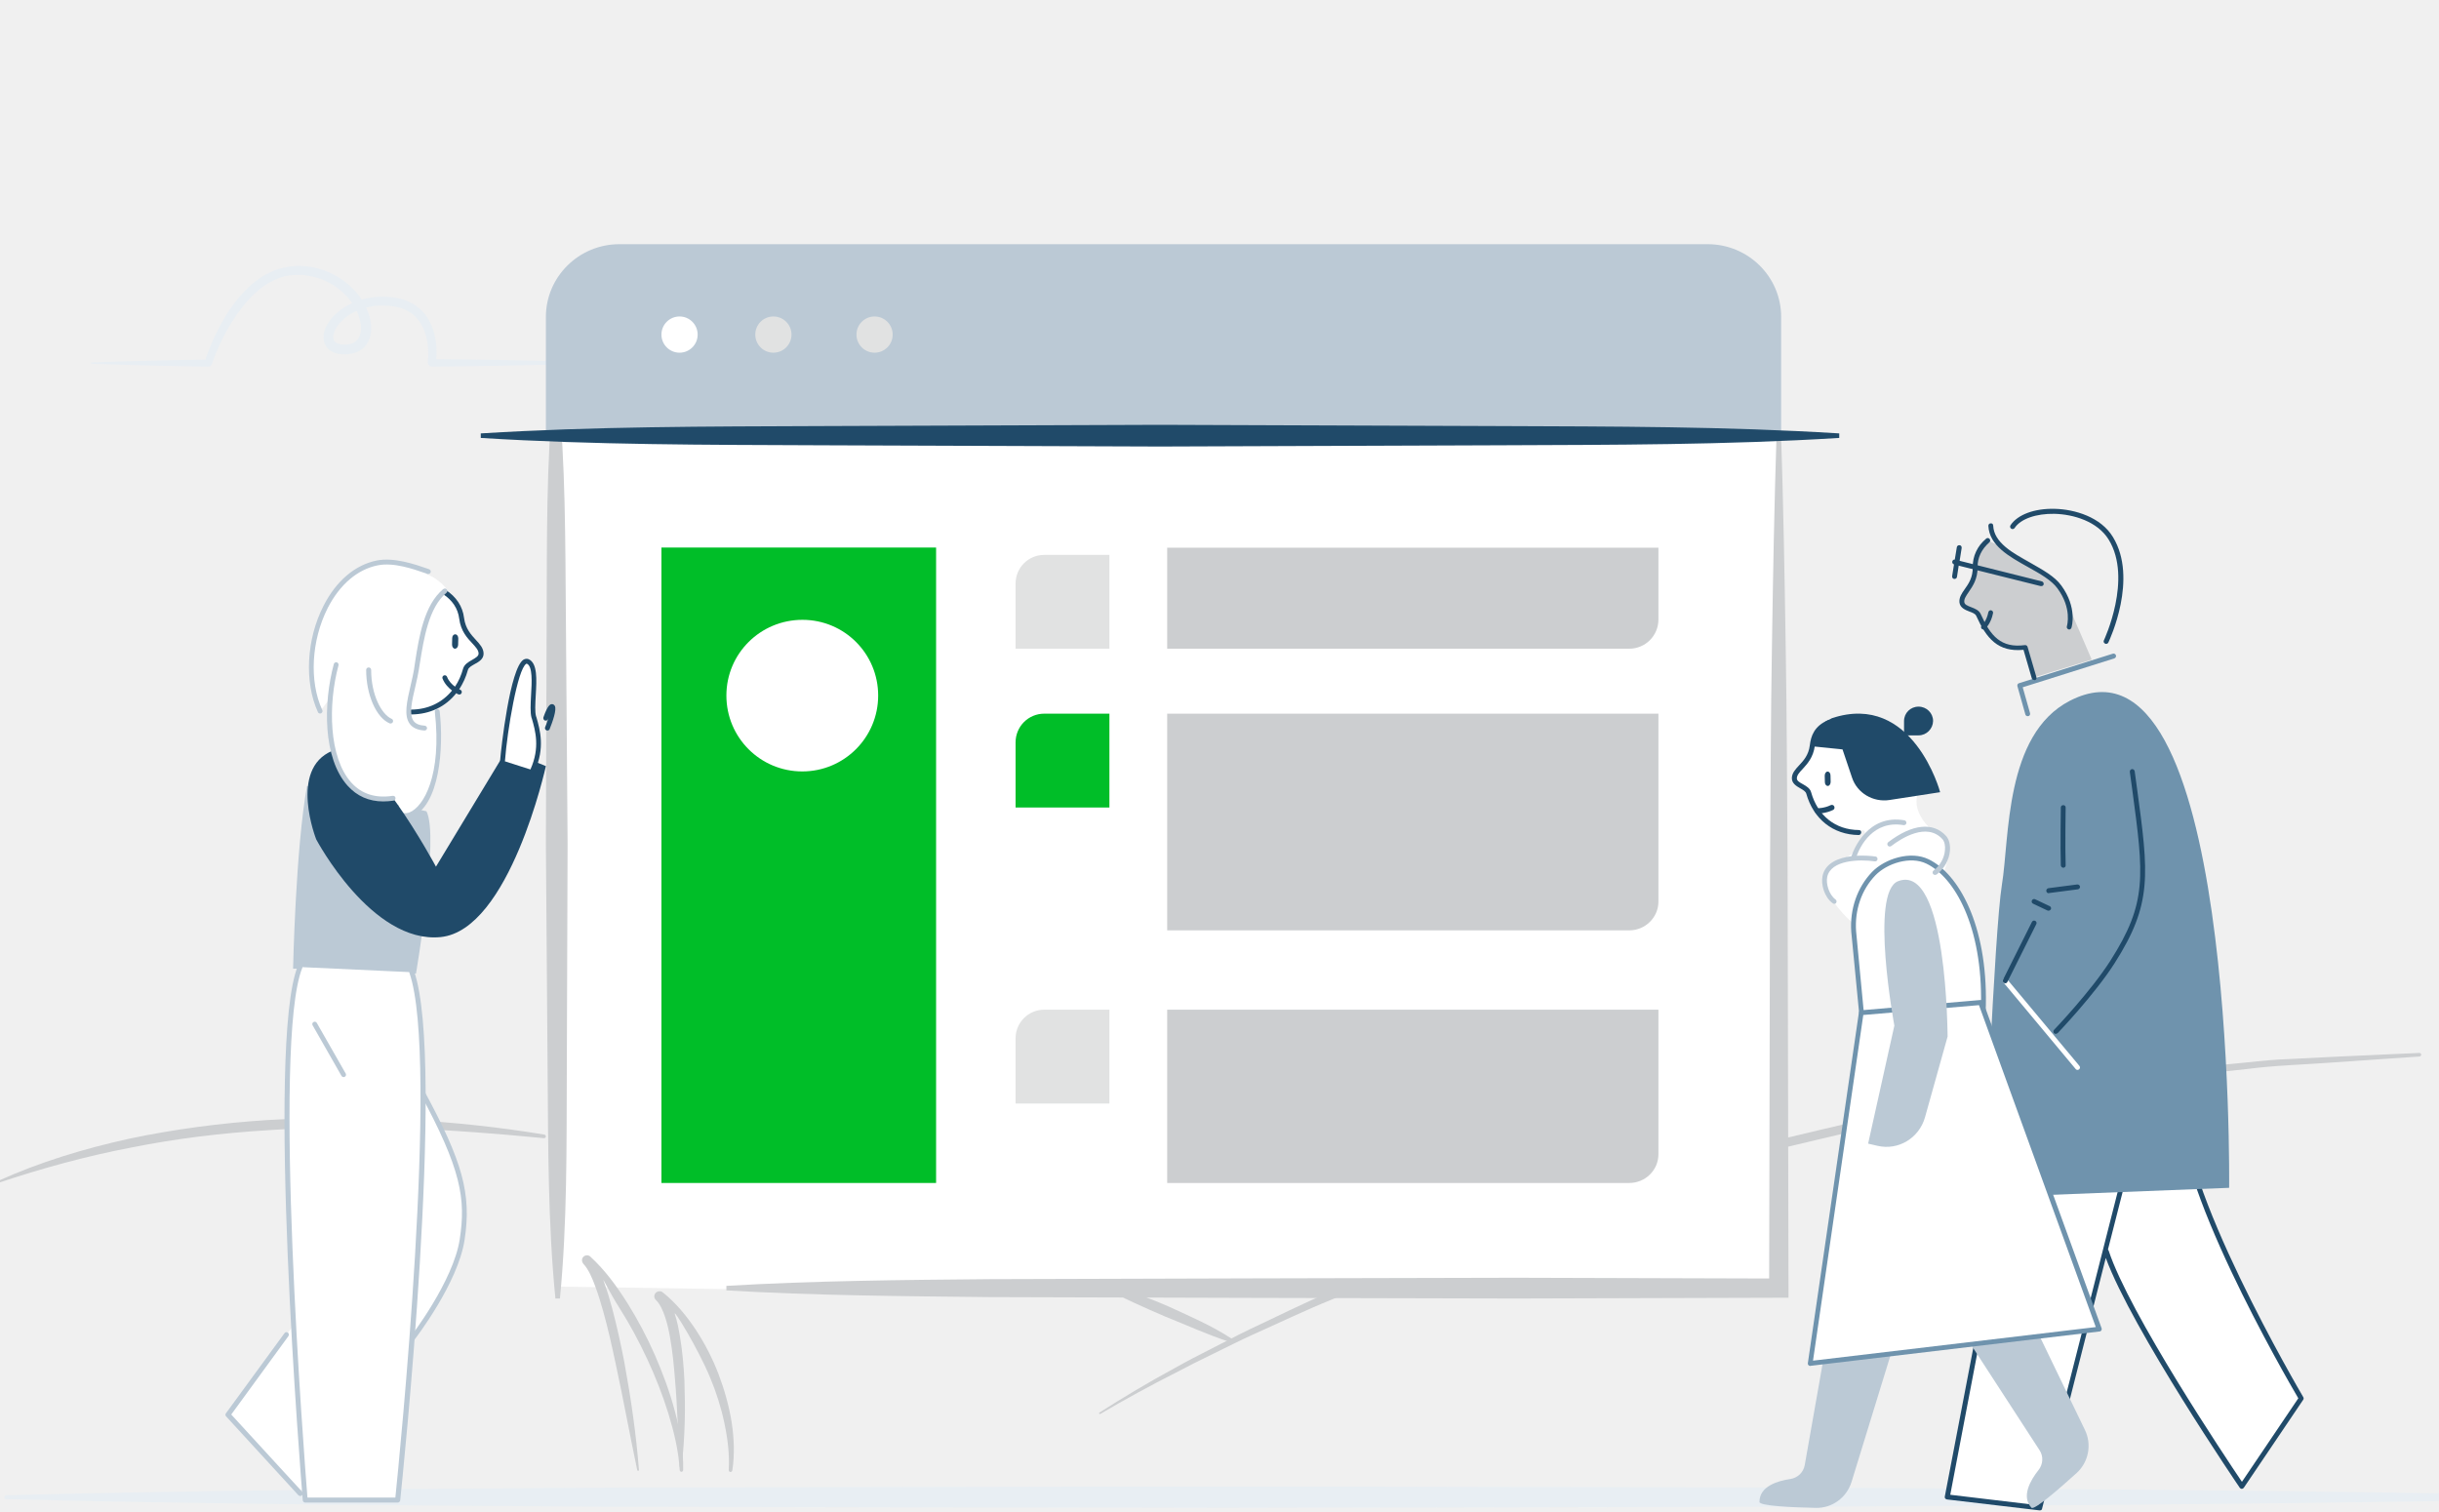
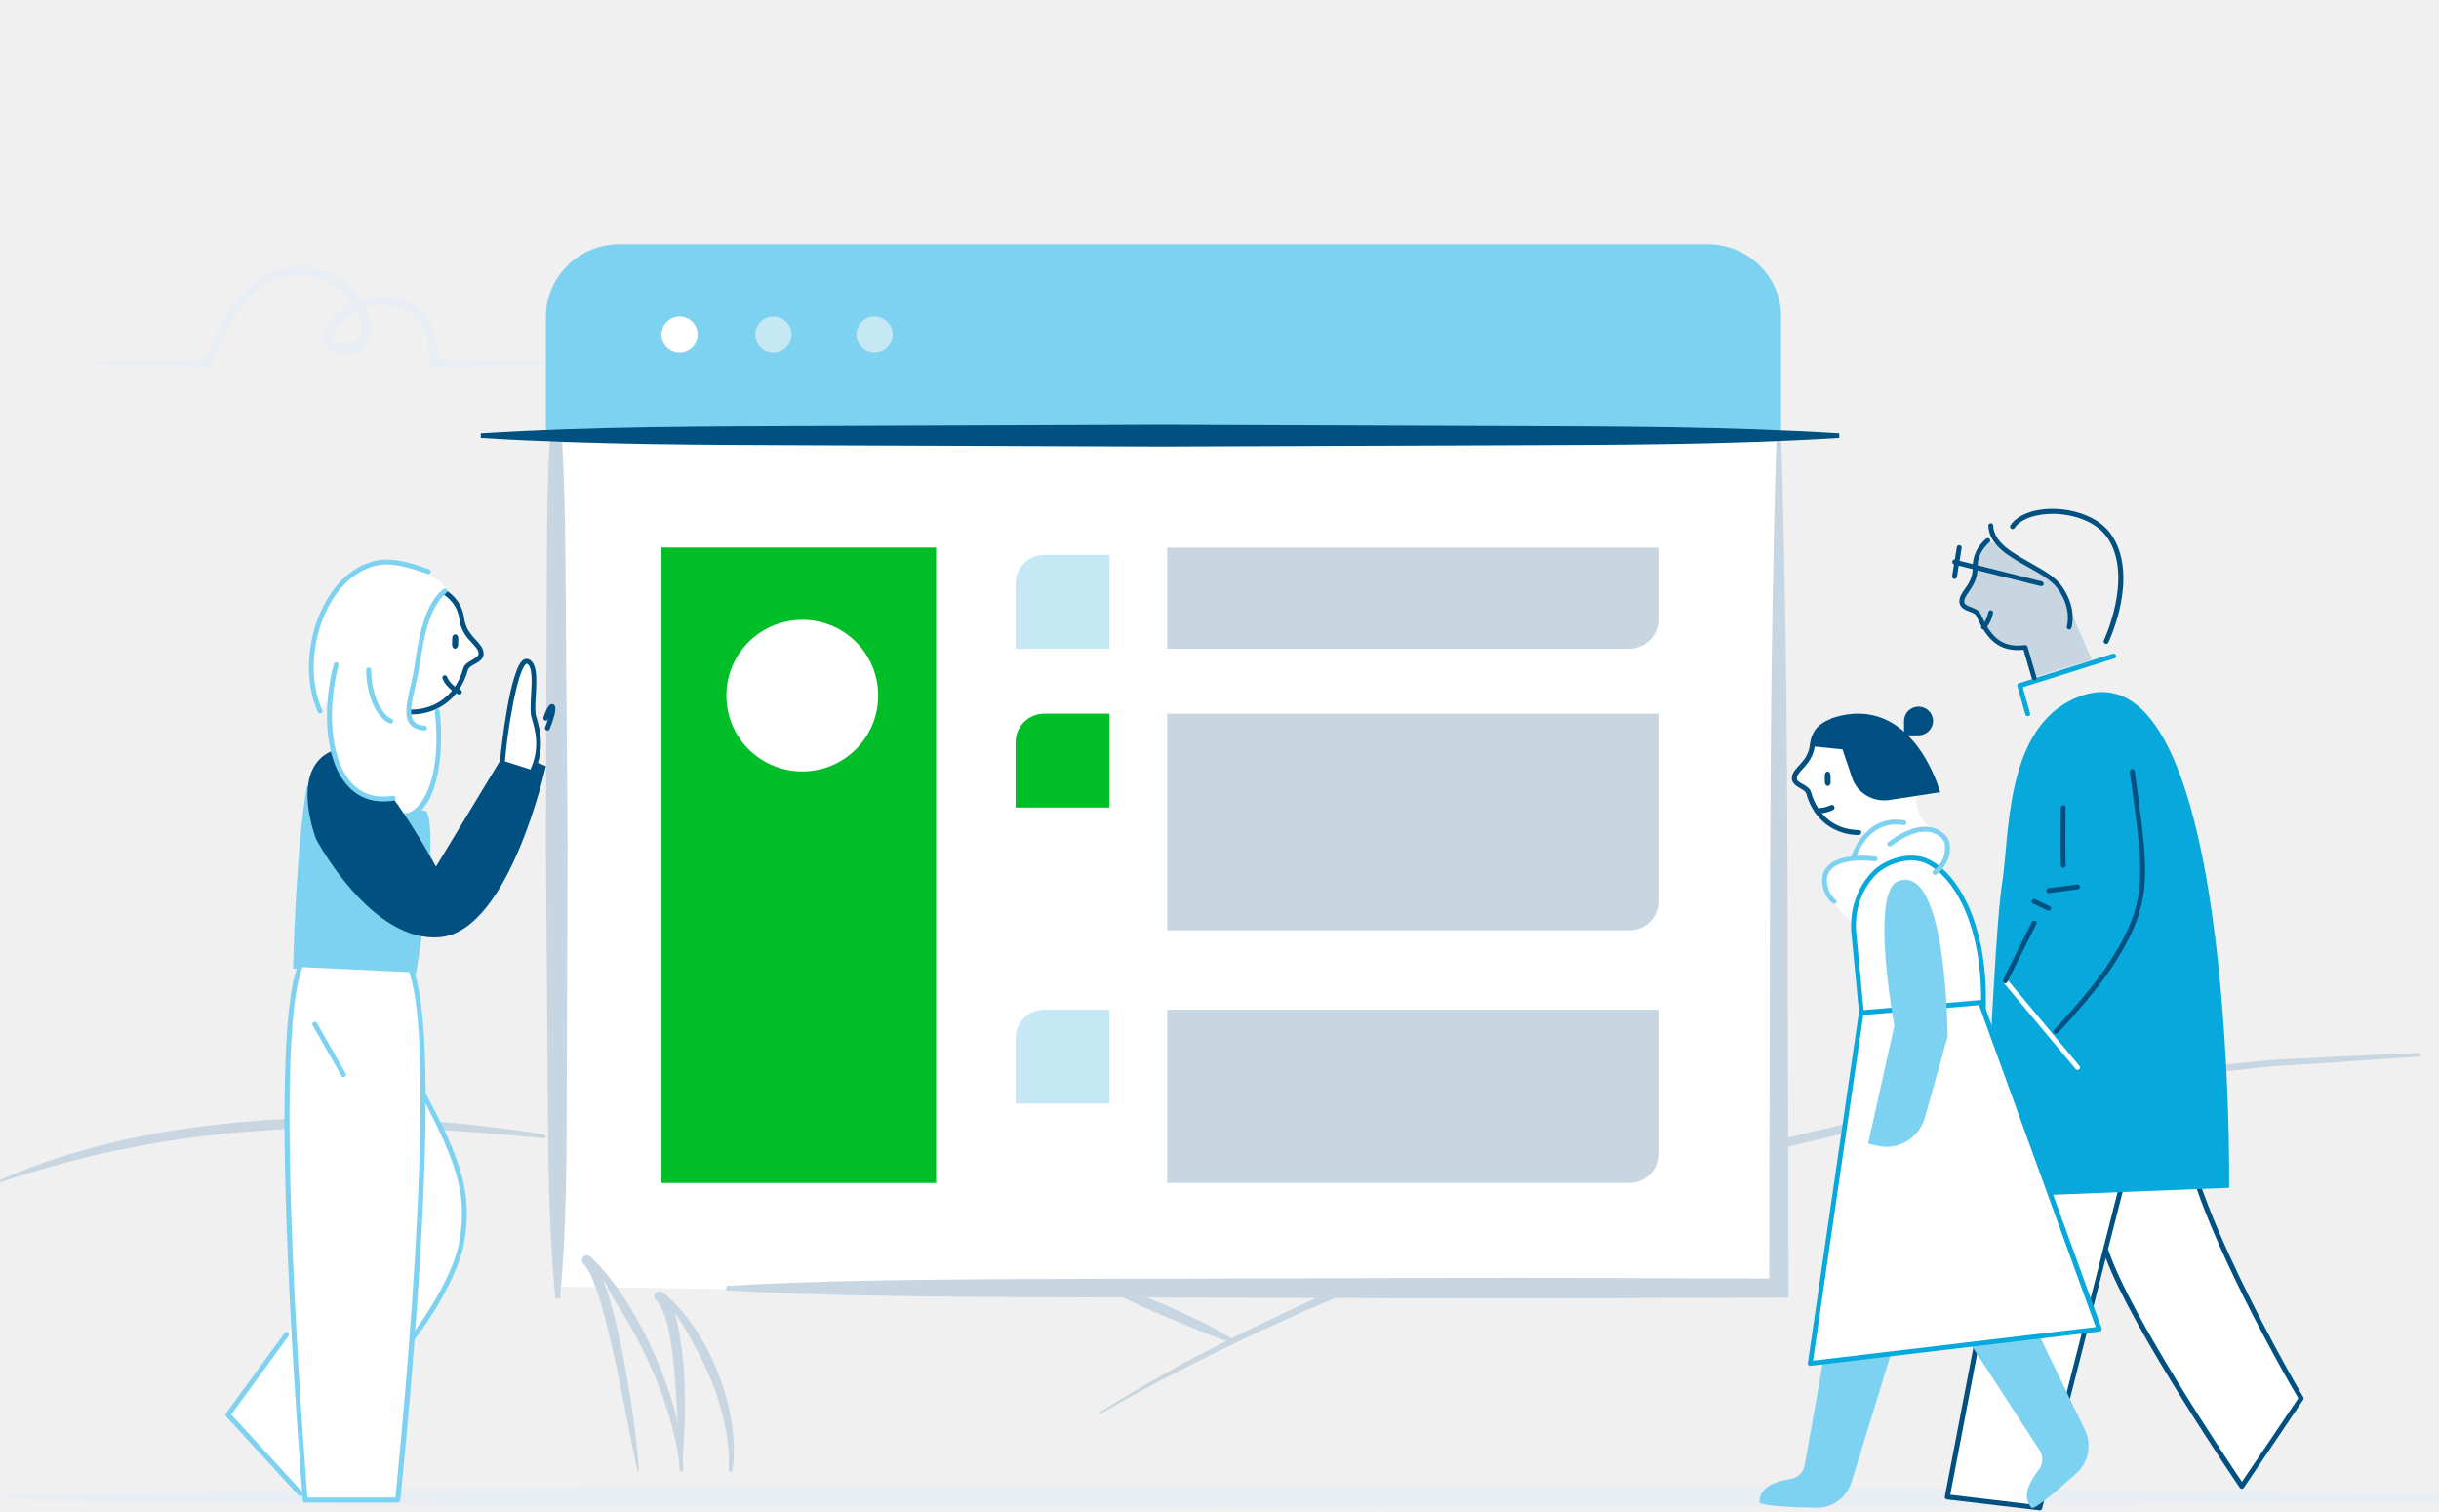
<svg xmlns="http://www.w3.org/2000/svg" id="Layer_3" viewBox="0 0 1562 968.3" enable-background="new 0 0 1562 968.3">
-   <style>.st0{fill:#fff}.st1{fill:#e8eef3}.st2{fill:#CCCED0}.st3{fill:#BBC9D5}.st4{fill:#def2fa}.st5{fill:#204A69}.st6{fill:#00be28}.st7{fill:#E1E2E2}.st8{filter:url(#Adobe_OpacityMaskFilter)}.st9{mask:url(#mask-2_1_)}.st10{fill:#204A69}.st11{fill:#6F93AD}.st12{fill:#204A69}</style>
+   <style>.st0{fill:#fff}.st1{fill:#e8eef3}.st2{fill:#c7d6e1}.st3{fill:#7ed2f1}.st4{fill:#def2fa}.st5{fill:#005080}.st6{fill:#00be28}.st7{fill:#c6e8f4}.st8{filter:url(#Adobe_OpacityMaskFilter)}.st9{mask:url(#mask-2_1_)}.st10{fill:#005081}.st11{fill:#07a8dc}.st12{fill:#004f82}</style>
  <path class="st0" d="M1117.5 416.8l22.4-86.8-2.3-97.6L358 265l.5 559.1 214.6 3.2z" id="Fill-1" />
  <path class="st0" d="M1382.5 803.1c0-3.1 9.2-63.4 9.2-63.4l-47.3-26.7-9.2 81.7 13.8 6.7 33.5 1.7z" id="Fill-2" />
  <path class="st0" d="M1186.3 461.7s61.8 24.5 48.9 36.2c-17.3 15.7-1.8 32.3 7 37.2 9 5 7.1 20.1-5.5 37.5-19.3 26.7-34.4 29.6-44.3 23.1-9.9-6.5-25.1-23-23.6-34.5s15.9-7.2 23.3-22.1c6.1-12.4-.9-4.4-13.1-8-10.4-3-13.9-45-12-52.6 1.7-7.5 9.3-16.8 19.3-16.8" id="Fill-4" />
  <path class="st0" d="M210.8 817.6L146 906.1l53 54.9 38.1-61.7z" id="Fill-6" />
  <path class="st0" d="M251.8 367.2c-18.4-5.8-46.2 74.5-35.4 85.3 10.8 10.8 18.5 44.9 24.4 50.9 6 6 .8 25.7 7.6 25.7 6.9 0 22.1-26 23.7-36.6 1.5-10.7 9-26 7.9-36.6-1-10.7 9.5-31.6 9.5-47.1s4.2-26.9-8.9-36.9c-13-10-24-3.2-28.8-4.7" id="Fill-8" />
  <path class="st1" d="M58.7 232.1c12.4-.4 24.9-.9 37.3-1.1 12.4-.3 24.9-.6 37.3-.7L131 232c3.8-11.6 8.9-22.7 15.7-33.1 7-10.1 15.6-20 28-25.2 25.3-10.8 56.7 5.6 62.5 31.2.6 3.2.8 6.7 0 10.1-.8 3.4-2.8 7.1-6.2 9.2-3.3 2.2-7.3 2.8-10.7 2.8-3.4-.1-7.8-.8-10.8-4.3-2.9-3.5-2.7-8-1.5-11.3 1.1-3.4 3.1-6.2 5.4-8.7 4.6-4.9 10.5-8.3 16.8-10.4 6.3-2 13-2.7 19.6-2 6.6.4 13.4 2.7 18.6 7.1 5.3 4.4 8.3 10.6 9.8 16.7s1.8 12.5.9 18.7l-2.5-2.8c27.1.2 54.1.7 81.2 1.3.6 0 1.1.5 1.1 1.1 0 .6-.5 1.1-1.1 1.1-27.1.6-54.1 1.1-81.2 1.3-1.4 0-2.5-1-2.6-2.4v-.4c1.1-10.9-1-23.6-9.5-30.5-4.2-3.4-9.7-5.3-15.4-5.6-5.8-.6-11.6 0-17.1 1.8-5.4 1.8-10.4 4.8-14.1 8.8-1.8 2-3.3 4.3-4 6.6-.8 2.3-.6 4.5.5 5.7 2 2.5 9.7 2.6 12.9.2 3.7-2.4 4.6-8 3.4-13.1-2.2-10.5-10.4-20-20.5-25.1-5.1-2.7-10.8-4.1-16.5-4.7-5.7-.1-11.5.2-16.6 2.7-10.7 4.3-18.9 13.4-25.6 22.9-6.7 9.6-11.9 20.4-15.8 31.4v.1c-.4 1-1.3 1.6-2.3 1.6-12.4-.1-24.9-.4-37.3-.7-12.4-.2-24.9-.8-37.3-1.1-.3 0-.6-.3-.6-.6 0 0 .2-.3.5-.3" id="Fill-10" />
  <path class="st2" d="M704.2 904.7c15.5-9.9 31.3-19.3 47.5-28.1 8-4.5 16.2-8.8 24.4-12.9s16.3-8.5 24.7-12.5c16.7-7.8 33.1-16.1 50.1-23.3 16.9-7.5 33.7-15 50.9-21.6l25.7-10.2c8.5-3.5 17.3-6.3 26-9.5 17.4-6.1 34.6-12.8 52.3-18.1 17.6-5.5 35.1-11.3 52.8-16.7l53.3-14.8 13.3-3.7 13.5-3.2 26.9-6.4c18-4.2 35.9-8.7 54.1-11.9l54.4-10.5c18.2-3.2 36.5-5.7 54.7-8.4 36.5-6 73.3-8.6 110-12.4 9.2-1 18.4-1.9 27.6-2.2l27.7-1.4 55.3-2.5c.6 0 1.2.4 1.2 1.1 0 .6-.4 1.1-1.1 1.2h-.1l-55.2 3.8c-18.4 1.4-36.8 1.8-55.1 4.2-36.6 4.2-73.3 7.3-109.6 13.7-18.2 3-36.4 5.3-54.6 8.5l-54.2 10.5c-18.1 3.2-36 7.7-53.9 11.9l-26.9 6.4-13.4 3.2-13.3 3.7-53.2 14.8c-17.6 5.3-35.1 11.1-52.6 16.6-17.6 5.3-34.8 12-52.1 18-8.6 3.2-17.4 6-25.9 9.5l-25.6 10.1c-8.5 3.5-17.2 6.5-25.6 10.1l-25.4 10.7c-17 6.9-33.6 14.9-50.4 22.4-8.4 3.8-16.5 8-24.8 12s-16.5 8.1-24.6 12.4c-16.4 8.3-32.5 17.1-48.3 26.4-.3.2-.6.1-.8-.2-.1-.2 0-.6.3-.7" id="Fill-12" />
  <path class="st0" d="M705.9 822.5c49.1 18.6 78.7 32.4 78.7 32.4" id="Fill-14" />
  <path class="st2" d="M706.6 822.5c7.5 1.3 14.6 3.6 21.5 6.2 7 2.6 13.9 5.3 20.7 8.3 13.5 6.2 27.2 12.1 39.8 20.3.6.4.7 1.1.3 1.7-.3.4-.9.6-1.4.5-14.2-4.6-27.6-10.8-41.4-16.3-6.8-2.9-13.6-5.9-20.3-9-6.7-3.1-13.4-6.4-19.7-10.6-.3-.2-.4-.6-.2-.8.2-.3.4-.4.7-.3" id="Fill-16" />
  <path class="st2" d="M-1.7 756.6c27-12.3 55.6-20.9 84.6-27.3 29.1-6.1 58.6-10 88.3-11.9 59.3-3.4 119-.3 177.4 9.3.6.1 1.1.7 1 1.3-.1.6-.7 1.1-1.3 1-58.8-5.7-117.9-9.2-176.7-5.1-29.4 1.8-58.7 5.3-87.5 11.1-28.9 5.5-57.3 13.3-85.4 22.7-.3.1-.6-.1-.7-.4-.1-.2.1-.6.3-.7" id="Fill-18" />
  <path class="st0" d="M355.1 831.7l-.9-582.7" id="Fill-20" />
  <path class="st2" d="M355.7 831.7c-4.8-48.6-4.6-97.1-5-145.7l-1.1-145.7.5-145.7c.2-48.6-.3-97.1 4.4-145.7h2.9c4.8 48.6 4.6 97.1 5 145.7l1.1 145.7L363 686c-.2 48.6.3 97.1-4.4 145.7h-2.9z" id="Fill-22" />
  <path class="st0" d="M1140.8 276.7v545.8H465.3" id="Fill-24" />
  <path class="st2" d="M1140.6 276.7c1.5 45.7 2.3 91.4 3 137.1.8 45.7.8 91.4 1.2 137.1l.6 274.1v6.2h-6.2l-168.5.5-168.5-.4-168.5-.5c-56.2-.6-112.3-1-168.5-4.3v-2.9c56.2-3.3 112.3-3.8 168.5-4.3l168.5-.5 168.5-.4 168.5.5-6.2 6.2.6-274.1c.4-45.7.4-91.4 1.2-137.1.7-45.7 1.5-91.4 3-137.1h2.8z" id="Fill-26" />
  <path class="st3" d="M349.6 276.7V203c0-25.7 21.1-46.6 47.1-46.6h696.9c26 0 47.1 20.8 47.1 46.6v73.7H349.6z" id="Fill-28" />
  <path class="st4" d="M1177.8 276.7H308" id="Fill-30" />
  <path class="st5" d="M1177.8 280.5c-72.5 4.5-145 4.4-217.5 4.7l-217.4.8-217.5-.8c-72.5-.3-145-.2-217.5-4.7v-2.9c72.5-4.5 145-4.4 217.5-4.7l217.5-.8 217.5.8c72.5.3 145 .2 217.5 4.7v2.9z" id="Fill-32" />
  <path class="st6" d="M423.6 757.7h175.9v-407H423.6" id="Fill-34" />
  <path class="st2" d="M1043.4 415.5H747.5v-64.7h314.6v46c0 10.3-8.3 18.7-18.7 18.7" id="Fill-36" />
  <path class="st7" d="M710.5 415.5h-60.1v-41.7c0-10.2 8.2-18.4 18.4-18.4h41.7v60.1z" id="Fill-38" />
  <path class="st2" d="M1043.4 757.7H747.5v-111h314.6v92.6c0 10.2-8.4 18.4-18.7 18.4" id="Fill-40" />
  <path class="st7" d="M710.5 706.8h-60.1v-41.7c0-10.2 8.2-18.4 18.4-18.4h41.7v60.1z" id="Fill-42" />
  <path class="st2" d="M1043.4 595.9H747.5V457.1h314.6v120.4c0 10.1-8.4 18.4-18.7 18.4" id="Fill-44" />
  <path class="st6" d="M710.5 517.2h-60.1v-41.7c0-10.2 8.2-18.4 18.4-18.4h41.7v60.1z" id="Fill-46" />
  <path class="st0" d="M562.4 445.5c0 26.8-21.7 48.6-48.6 48.6s-48.6-21.7-48.6-48.6S487 397 513.9 397s48.5 21.7 48.5 48.5" id="Fill-48" />
  <g id="Group-52" transform="translate(.938 254.102)">
    <defs>
      <filter id="Adobe_OpacityMaskFilter" filterUnits="userSpaceOnUse" x="1.7" y="697.9" width="1563.8" height="13.9">
        <feColorMatrix values="1 0 0 0 0 0 1 0 0 0 0 0 1 0 0 0 0 0 1 0" />
      </filter>
    </defs>
    <mask maskUnits="userSpaceOnUse" x="1.7" y="697.9" width="1563.8" height="13.9" id="mask-2_1_">
      <g class="st8">
        <path id="path-1_1_" class="st0" d="M1.7 697.9h1563.8v13.8H1.7z" />
      </g>
    </mask>
    <g id="Fill-50" class="st9">
      <path class="st1" d="M2.8 703.6c130-3.4 260.1-4.1 390.1-4.9l390.1-.8c260.1.7 520.1.3 780.2 4.5 1.3 0 2.3 1.1 2.3 2.5 0 1.3-1 2.4-2.3 2.4-260.1 4.2-520.1 3.7-780.2 4.5l-390.1-.8c-130-.8-260.1-1.6-390.1-4.9-.6 0-1.1-.6-1.1-1.2 0-.8.5-1.3 1.1-1.3" />
    </g>
  </g>
  <path class="st2" d="M1302.2 434l-5.6-19.5c-16.6 2.2-23.4-6.7-29.7-20.8-1.8-4-9.8-3.3-10.5-8-.8-6.1 8.7-10.2 8.4-22.5-.1-6.9 1.3-15.9 7.9-17.1 0 0 31.5 13.1 47.3 29.3 7.1 18.9 11.3 27.8 11.3 27.8l8.3 19.3-37.4 11.5z" id="Fill-53" />
  <path class="st2" d="M394.3 873.5c-2.4-11.3-4.9-22.6-8-33.6-1.5-5.5-3.2-10.9-5.2-16.3-1.9-5.2-4.3-10.7-7.4-14-1.3-1.5-1.3-3.5 0-4.7 1.2-1.1 3.1-1.2 4.3-.1 9.6 8.8 17 19.1 23.8 29.8 6.7 10.7 12.6 21.9 17.7 33.5 5 11.6 9.5 23.5 12.7 35.8 3.3 12.2 5.6 24.9 5.3 37.7 0 .6-.5 1.1-1.1 1.1-.6 0-1.1-.5-1.1-1.1-.7-12.4-3.7-24.6-7.3-36.4-3.7-11.8-8.2-23.4-13.5-34.7-5.2-11.2-11.1-22.2-17.7-32.6-6.6-10.3-12.1-22.1-9.9-16.6 2 5.6 3.7 11.2 5.2 16.9 3 11.3 5.5 22.7 7.7 34.1 2.1 11.5 4 22.9 5.6 34.5 1.6 11.5 2.9 23.1 3.8 34.7 0 .3-.2.6-.5.6s-.5-.2-.6-.5c-4.8-22.7-8.9-45.5-13.8-68.1z" id="Fill-55" />
  <path class="st2" d="M432.3 883.8c-.7-9.2-1.6-18.3-3.2-27.3-.8-4.5-1.8-8.9-3.2-13.1-1.4-4.2-3.3-8.3-5.8-10.7-1.4-1.3-1.4-3.3-.2-4.6 1.3-1.3 3.3-1.4 4.6-.3 8.6 6.9 15.4 15.3 21.3 24.2 5.8 8.9 10.6 18.3 14.4 28.2 3.7 9.8 6.6 20 8.3 30.3 1.6 10.3 2.1 20.9.5 31.3-.1.6-.7 1.1-1.3 1-.6-.1-1-.6-1-1.2.6-10.1-.7-20.3-2.8-30.2-2.1-9.9-5.2-19.7-9.1-29-7.7-18.7-24.1-45.3-22.6-40.7 1.5 4.6 2.4 9.3 3.2 14 1.6 9.3 2.4 18.6 2.9 28 .3 9.3.5 18.6.2 27.9-.3 9.3-.9 18.6-2 27.8 0 .3-.3.6-.7.5-.3 0-.5-.3-.5-.6-1-18.6-1.4-37.1-3-55.5z" id="Fill-57" />
  <g id="Group-62" transform="translate(84.24 173.787)">
    <path class="st0" d="M185.6 524.6c26.2 48.1 30.4 67.7 26.2 95.5-4.2 27.7-32.1 63.6-32.1 63.6" id="Fill-59" />
    <path class="st3" d="M179.7 685.3c-.3 0-.7-.1-1-.3-.7-.5-.8-1.5-.3-2.2.3-.4 27.7-35.9 31.8-62.9 3.9-25.7 1.2-44.5-26-94.5-.4-.8-.1-1.7.6-2.1.8-.4 1.7-.1 2.1.6 25.2 46.3 30.9 67 26.4 96.4-4.2 27.8-31.3 62.9-32.4 64.4-.3.4-.7.6-1.2.6z" id="Stroke-61" />
  </g>
  <path class="st3" d="M196.6 503.4c-7.3 40.5-8.9 117-8.9 117l78.7 3.2s15.1-88 6.7-104" id="Fill-63" />
  <g id="Group-68" transform="translate(81.285 96.027)">
    <path class="st0" d="M198.8 359.7c6.3 55.5-17.9 74.7-26.1 63.7" id="Fill-65" />
    <path class="st3" d="M178.4 428c-2.7 0-5.2-1.2-7-3.6-.5-.7-.4-1.7.3-2.2.7-.5 1.7-.4 2.2.3 1.7 2.3 4.2 2.9 7.1 1.8 9-3.6 20.8-23.7 16.2-64.4-.1-.9.5-1.6 1.4-1.7.9-.1 1.6.5 1.7 1.4 2.7 23.3 0 60.5-18.1 67.6-1.2.5-2.5.8-3.8.8z" id="Stroke-67" />
  </g>
  <path class="st0" d="M284.5 379.1c6 3.9 10.2 9.6 11.1 16.9 1.7 13 12.4 16 12.5 22.5.1 5.1-8.6 5.6-9.9 10.1-4.4 15.8-16.7 27.3-34.7 27.5" id="Fill-69" />
  <path class="st10" d="M263.5 457.6c-.9 0-1.6-.7-1.6-1.5 0-.9.7-1.6 1.5-1.6 10.8-.1 19.8-4.5 26.1-12.2-2.2-1.7-4.7-4.2-6.1-7.7-.3-.8.1-1.7.9-2 .8-.3 1.7.1 2 .9 1.1 2.9 3.3 5 5.1 6.3 2.3-3.4 4-7.3 5.2-11.6.8-2.7 3.4-4.2 5.7-5.5 2.6-1.5 4.2-2.5 4.2-4.1 0-2.2-1.8-4.1-4-6.5-3.3-3.5-7.4-7.9-8.4-15.8-.8-6.5-4.4-11.9-10.4-15.8-.7-.5-.9-1.4-.5-2.2.5-.7 1.4-.9 2.2-.5 6.8 4.4 10.9 10.6 11.8 18 .9 6.9 4.5 10.7 7.6 14.1 2.5 2.7 4.8 5.2 4.9 8.6.1 3.6-3 5.4-5.8 6.9-1.9 1.1-3.8 2.1-4.2 3.6-1.3 4.7-3.2 8.8-5.6 12.5.4.2.7.3.7.3.8.3 1.2 1.3.8 2.1-.3.8-1.3 1.2-2.1.8-.1 0-.6-.2-1.3-.7-6.8 8.6-16.8 13.5-28.7 13.6z" id="Stroke-71" />
  <path class="st10" d="M212.8 480.9c21.8-9 66.4 74.2 66.4 74.2l45.2-74.7 25.2 10.3s-23.2 105.1-67.4 109.5c-44.3 4.4-79.7-62.6-79.7-62.6s-17.8-45 10.3-56.7m78.6-65.4c-1.1 0-1.9-1.2-1.9-2.6l.1-4.2c0-1.4.9-2.5 2-2.4 1.1 0 1.9 1.2 1.9 2.6l-.1 4.2c-.1 1.4-1 2.4-2 2.4" id="Fill-73" />
  <path class="st0" d="M192.2 619.4c-20.5 50.8 3.3 341.5 3.3 341.5h59.2s29.6-279.2 9-338.2" id="Fill-75" />
  <path class="st3" d="M254.7 962.4h-59.2c-.8 0-1.5-.6-1.6-1.4-1-11.9-23.6-291.6-3.2-342.2.3-.8 1.2-1.2 2-.9.8.3 1.2 1.2.9 2-19.4 48 1.5 317.1 3.3 339.3h56.3c2.2-21.5 28.4-280.3 9-336.1-.3-.8.1-1.7 1-2 .8-.3 1.7.1 2 1 20.4 58.6-7.7 327.4-8.9 338.9-.1.8-.8 1.4-1.6 1.4zm17.2-494.5h-.1c-4.4-.3-7.5-1.7-9.4-4.3-3.9-5.3-1.8-14.3.6-24.7.4-1.9.9-3.8 1.3-5.7.6-2.6 1.1-5.8 1.6-9.5 2.4-15.3 5.6-36.3 18-46.4.7-.5 1.7-.5 2.2.2.6.7.5 1.7-.2 2.2-11.4 9.4-14.5 29.7-16.9 44.5-.6 3.8-1.1 7-1.7 9.7-.4 1.9-.9 3.9-1.3 5.8-2.2 9.2-4.2 18-1.1 22.1 1.3 1.8 3.7 2.8 7.1 3 .9.1 1.5.8 1.5 1.7-.1.8-.8 1.4-1.6 1.4z" id="Stroke-77" />
  <path class="st0" d="M205 455.5c-15.1-32.9 1.4-87.8 36.6-94.9 11.6-2.3 26 3.3 32.7 5.6" id="Fill-79" />
  <path class="st3" d="M192.3 958.2c-.4 0-.8-.2-1.2-.5l-46.3-50.5c-.5-.6-.6-1.4-.1-2l37.5-51.3c.5-.7 1.5-.9 2.2-.3.7.5.8 1.5.3 2.2L148.1 906l45.4 49.5c.6.6.5 1.6-.1 2.2-.3.3-.7.5-1.1.5zM205 457c-.6 0-1.2-.3-1.4-.9-8.8-19.2-7.4-46.6 3.6-68.1 8.1-15.9 20.2-26.2 34.1-29 11.1-2.2 24.6 2.5 31.8 5l1.7.6c.8.3 1.3 1.2 1 2-.3.8-1.2 1.2-2 1l-1.8-.6c-6.9-2.4-19.8-7-30.1-4.9-13 2.6-24.3 12.3-32 27.3-10.5 20.7-12 47-3.5 65.4.4.8 0 1.7-.8 2.1-.1.1-.4.1-.6.1z" id="Stroke-81" />
  <path class="st0" d="M322 487.2c1.2-17 8.4-66.7 16.1-63.5 7.7 3.2 1.5 27.5 3.8 35.6 2.3 8.1 5.8 19.4-.8 34" id="Fill-83" />
  <path class="st10" d="M341.2 494.8c-.2 0-.4 0-.6-.1-.8-.4-1.1-1.3-.8-2.1 6.1-13.7 3.1-24.5.8-32.4l-.2-.5c-.9-3.3-.6-8.7-.3-14.4.5-8.3 1.1-18.6-2.7-20.2-.1 0-.2-.1-.4.1-5.5 3.4-12.1 42.3-13.6 62.1-.1.9-.8 1.5-1.7 1.4-.9-.1-1.5-.8-1.4-1.7.6-7.6 6.3-59.2 15-64.5 1.1-.6 2.2-.7 3.2-.3 5.8 2.5 5.2 13 4.6 23.2-.3 5.5-.6 10.6.2 13.4l.2.5c2.4 8.3 5.6 19.7-1 34.5-.1.7-.7 1-1.3 1zm9.4-26.9c-.2 0-.4 0-.6-.1-.8-.3-1.2-1.2-.9-2 .8-1.9 1.6-4.1 2.2-6-.1.2-.2.5-.3.7-.3.8-1.2 1.2-2 1-.8-.3-1.2-1.2-1-2 2.9-8.3 4.6-8.4 5.3-8.5.8-.1 1.5.3 2 1.1 1.4 2.4-1.5 10.4-3.3 14.9-.2.6-.8.9-1.4.9z" id="Stroke-85" />
  <path class="st0" d="M236 429.1c0 16 6.6 29.5 14.1 32.7" id="Fill-87" />
  <path class="st3" d="M220.1 689.9c-.5 0-1.1-.3-1.4-.8l-18.5-32.4c-.4-.7-.2-1.7.6-2.1.7-.4 1.7-.2 2.1.6l18.5 32.4c.4.7.2 1.7-.6 2.1-.2.1-.5.2-.7.2zm30-226.5c-.2 0-.4 0-.6-.1-8.6-3.7-15-18.4-15-34.2 0-.9.7-1.6 1.6-1.6s1.6.7 1.6 1.6c0 16.1 6.7 28.5 13.1 31.3.8.3 1.2 1.3.8 2.1-.3.6-.9.9-1.5.9z" id="Stroke-89" />
  <g id="Group-94" transform="translate(67.984 86.624)">
    <path class="st0" d="M147.3 339.2c-10.3 38.3-3.5 91.8 36.5 85.5" id="Fill-91" />
    <path class="st3" d="M177.5 426.7c-9.2 0-16.9-3.4-22.9-10.1-15.8-17.6-15.6-52.7-8.8-77.9.2-.8 1.1-1.3 1.9-1.1.8.2 1.3 1.1 1.1 1.9-6.8 25.2-6.2 59 8.1 75 6.6 7.4 15.6 10.3 26.6 8.6.9-.1 1.7.4 1.8 1.3.1.9-.4 1.7-1.3 1.8-2.2.3-4.4.5-6.5.5z" id="Stroke-93" />
  </g>
  <path class="st0" d="M1187.2 596.7l5.1 53.8s29.8 76 5 47c32.7 38.2 72-9.3 72.9-53.7 1-49-16.1-82.4-35.7-92-10.8-5.3-26.5-.5-34.5 7.8-9.4 9.8-13.8 23.5-12.8 37.1" id="Fill-95" />
  <path class="st11" d="M1223.1 713c-6.9 0-14.9-2.5-23.1-10.5-1.1-1-2.4-2.4-3.7-4v-.1c-.6-.7-.5-1.6.2-2.2.7-.6 1.6-.5 2.2.2 1.3 1.5 2.5 2.8 3.8 4.1 2.2 2 3 2 3 2 2.4-2.6-5.7-28.8-14.6-51.5-.1-.1-.1-.3-.1-.4l-5.2-53.8c-1-14.5 3.8-28.4 13.3-38.3 8.2-8.5 24.7-13.8 36.3-8.1 19 9.2 37.6 41.7 36.6 93.4-.6 29.7-18 60-38.7 67.4-2.9 1.1-6.3 1.8-10 1.8zm-15.6-8.3c7.8 5.4 16.1 6.6 24.6 3.6 19.6-7 36.1-36 36.6-64.5 1-50.3-16.8-81.8-34.9-90.6-10.4-5.1-25.3-.2-32.7 7.4-8.9 9.2-13.4 22.3-12.4 35.9l5.1 53.6c16.1 40.9 15.9 51.9 13.7 54.6z" id="Stroke-97" />
  <path class="st3" d="M1174.7 578.9c-.3 0-.6-.1-.9-.3-5.5-3.9-7.7-12.2-6.6-17.5 1.7-8.2 9.9-11.6 18.5-12.7 1.5-4.5 10.5-27 33.9-23 .9.1 1.4 1 1.3 1.8-.1.9-1 1.4-1.8 1.3-19.6-3.3-27.8 13.7-30 19.6 4.3-.2 8.5 0 12 .5.9.1 1.4.9 1.3 1.8-.1.9-.9 1.4-1.8 1.3-9.5-1.4-28.1-1-30.4 10-.9 4.3 1.1 11.3 5.3 14.4.7.5.9 1.5.4 2.2-.2.4-.7.6-1.2.6zm64.5-18.5c-.5 0-.9-.2-1.2-.6-.5-.7-.4-1.7.3-2.2 4.1-3.1 6.9-8 7.3-13 .3-3-.3-5.6-1.6-7.1-10-11-26.3-.6-32.8 4.4-.7.5-1.7.4-2.2-.3-.5-.7-.4-1.7.3-2.2 15.2-11.6 28.7-13.1 37-4 1.9 2.1 2.8 5.5 2.5 9.5-.5 5.9-3.7 11.6-8.5 15.2-.4.2-.8.3-1.1.3z" id="Stroke-99" />
  <g id="Group-104" transform="translate(398.496 175.803)">
    <path class="st0" d="M884.5 595.2L848.7 783l59.3 7 56.4-222m35.5-37c-7.3 48.9 75.5 188.8 75.5 188.8l-38 56.3s-72.6-106.4-86.9-150.5" id="Fill-101" />
    <path class="st10" d="M907.9 791.6h-.2l-59.3-7c-.4 0-.8-.3-1.1-.6-.3-.3-.4-.8-.3-1.2l36-187.9c.2-.8 1-1.4 1.8-1.2.8.2 1.4 1 1.2 1.8l-35.5 186.1 56.2 6.7 56.1-220.7c.2-.8 1-1.4 1.9-1.1.8.2 1.3 1.1 1.1 1.9l-14.3 56.1c.2.2.3.4.4.6 13.1 40.2 75.6 133.7 85.4 148.2l36.1-53.5c-7.6-12.9-82.2-141.6-75.2-189 .1-.9.9-1.4 1.8-1.3.9.1 1.4.9 1.3 1.8-7.1 47.8 74.5 186.4 75.3 187.8.3.5.3 1.2-.1 1.7l-38 56.3c-.3.4-.8.7-1.3.7s-1-.3-1.3-.7c-.7-1-69-101.4-85.8-147.2l-40.8 160.6c0 .6-.6 1.1-1.4 1.1z" id="Stroke-103" />
  </g>
  <path class="st11" d="M1325.5 448.9c-41.8 21.6-38.5 87.8-43.4 117.6-4.9 29.8-11.8 200.5-11.8 200.5l157.3-6.2s4.4-367-102.1-311.9" id="Fill-105" />
  <path class="st3" d="M1183.6 780.8l-27.8 157.6c-.8 4.6-4.5 8.2-9.2 8.9-8.1 1.2-19.8 4.6-19.8 14.7 0 2.5 20.5 3.5 36.2 3.8 10.4.2 19.7-6.6 22.8-16.7l47.4-154.1" id="Fill-107" />
  <path class="st3" d="M1220.3 796.6l85.9 132.3c2.6 3.9 2.2 9.1-.7 12.7-5.1 6.4-11.2 16.9-4.5 24.1 1.7 1.8 17.2-11.6 28.9-22.2 7.7-7 9.9-18.3 5.3-27.7L1266 772.5" id="Fill-109" />
  <path class="st10" d="M1270.3 403.2c-.4 0-.9-.2-1.2-.5-.6-.7-.5-1.6.2-2.2 0 0 3-2.7 4.1-8.4.2-.8 1-1.4 1.8-1.2.8.2 1.4 1 1.2 1.8-1.3 6.8-5 10-5.1 10.1-.3.3-.6.4-1 .4z" id="Stroke-113" />
  <path class="st0" d="M1191.9 648.7l-32.6 224.6 185-22-75.9-209.2z" id="Fill-115" />
  <path class="st11" d="M1159.3 874.9c-.4 0-.8-.2-1.1-.5-.3-.3-.5-.8-.4-1.3l32.7-224.7c.1-.7.7-1.3 1.4-1.3l76.5-6.6c.7 0 1.4.4 1.6 1l75.9 209.2c.2.4.1 1-.1 1.4-.3.4-.7.7-1.1.7l-185.1 22c-.2.1-.3.1-.3.1zm34-224.8l-32.2 221.4 181.1-21.5-74.8-206.2-74.1 6.3z" id="Stroke-117" />
  <path class="st3" d="M1215.6 564.4c-18.3 7-2.4 92.5-2.4 92.5l-16.8 75.6 6 1.4c13.3 3.1 26.6-4.9 30.4-18.2l14.5-51.8c-.1 0-.1-111.6-31.7-99.5" id="Fill-119" />
  <path class="st10" d="M1316.6 662.2c-.4 0-.8-.1-1.1-.4-.6-.6-.6-1.6 0-2.2.2-.2 23.5-24.6 36-44.2 23.8-37.3 21.5-54.2 14-110l-1.5-11c-.1-.9.5-1.6 1.3-1.8.8-.1 1.6.5 1.8 1.3l1.5 11c7.5 55.3 10 73.9-14.4 112.1-12.6 19.8-36.1 44.4-36.3 44.6-.5.4-.9.6-1.3.6zm-4.6-78.9c-.2 0-.5 0-.7-.1l-9.3-4.4c-.8-.4-1.1-1.3-.7-2.1.4-.8 1.3-1.1 2.1-.7l9.3 4.4c.8.4 1.1 1.3.7 2.1-.3.4-.9.8-1.4.8zm0-11.2c-.8 0-1.4-.6-1.5-1.4-.1-.9.5-1.6 1.3-1.8l18.5-2.4c.8-.1 1.6.5 1.8 1.3.1.9-.5 1.6-1.3 1.8l-18.5 2.4c-.2.1-.3.1-.3.1zm9.4-16.3c-.8 0-1.5-.7-1.6-1.5-.4-11.3 0-36.8 0-37.1 0-.9.7-1.5 1.6-1.5.9 0 1.6.7 1.5 1.6 0 .3-.4 25.7 0 36.9.1.8-.6 1.6-1.5 1.6z" id="Stroke-121" />
  <path class="st0" d="M1330.5 685.3c-.4 0-.9-.2-1.2-.6l-46.3-55.5c-.6-.7-.5-1.7.2-2.2.7-.6 1.6-.5 2.2.2l46.3 55.5c.6.7.5 1.7-.2 2.2-.3.3-.7.4-1 .4z" id="Stroke-123" />
  <path class="st10" d="M1284.2 629.8c-.2 0-.5-.1-.7-.2-.8-.4-1.1-1.3-.7-2.1l18.5-37c.4-.8 1.3-1.1 2.1-.7.8.4 1.1 1.3.7 2.1l-18.5 37c-.3.6-.8.9-1.4.9zm64.6-217.4c-.2 0-.5 0-.7-.2-.8-.4-1.1-1.3-.7-2.1.2-.4 18.4-39.4 3.1-64.4-7.2-11.8-22.7-16.3-34.8-16.6-11.7-.2-21.6 3.2-25.5 9.1-.5.7-1.5.9-2.2.4-.7-.5-.9-1.5-.4-2.2 4.5-6.8 15.3-10.8 28.2-10.5 12.9.3 29.6 5.2 37.4 18.1 16.2 26.5-2.1 65.7-2.9 67.4-.3.7-.9 1-1.5 1zm-23.6-9.2c-.2 0-.3 0-.5-.1-.8-.3-1.3-1.1-1-2 .1-.5 3.4-11.4-6.1-24.3-3.8-5.2-11.1-9.3-18.8-13.6-12.2-6.8-24.8-13.8-25.4-26.4 0-.9.6-1.6 1.5-1.6 1-.1 1.6.6 1.6 1.5.5 10.8 12.3 17.4 23.8 23.8 8 4.5 15.6 8.7 19.8 14.5 10.4 14.2 6.7 26.5 6.5 27.1-.2.6-.8 1.1-1.4 1.1zm-17.9-27.8h-.4l-52.5-13.1-1.1 7.2c-.1.9-1 1.4-1.8 1.3-.9-.1-1.4-.9-1.3-1.8l1.2-7.5c-.8-.2-1.3-1.1-1.1-1.9.2-.8.9-1.3 1.6-1.2l1.3-7.9c.1-.9 1-1.4 1.8-1.3.9.1 1.4.9 1.3 1.8l-1.3 8.2 52.7 13.2c.8.2 1.3 1.1 1.1 1.9-.1.7-.8 1.1-1.5 1.1z" id="Stroke-125" />
  <path class="st11" d="M1298.6 458.7c-.7 0-1.3-.4-1.5-1.1l-5.1-18.1c-.2-.8.2-1.7 1-1.9l60.1-18.9c.8-.3 1.7.2 2 1 .3.8-.2 1.7-1 2l-58.7 18.5 4.7 16.6c.2.8-.2 1.7-1.1 1.9h-.4z" id="Stroke-127" />
  <path class="st10" d="M1302.7 435.5c-.7 0-1.3-.4-1.5-1.1l-5.3-18.2c-16.3 1.6-23.7-7.2-30.3-21.8-.6-1.3-2.4-2-4.3-2.7-2.6-1-5.9-2.3-6.4-5.7-.4-3.2 1.4-5.9 3.4-8.7 2.5-3.5 5.2-7.5 5.1-14-.1-7 2.8-13.4 8.6-18.3.7-.6 1.6-.5 2.2.2.6.7.5 1.6-.2 2.2-5 4.4-7.6 9.9-7.5 15.9.1 7.5-3.1 12.1-5.7 15.9-1.7 2.5-3.1 4.5-2.8 6.5.2 1.5 1.8 2.2 4.4 3.2 2.3.9 5 1.9 6.1 4.4 6.3 14.1 13 21.9 28.3 19.9.8-.1 1.5.4 1.7 1.1l5.7 19.5c.2.8-.2 1.7-1.1 1.9-.1-.2-.3-.2-.4-.2z" id="Stroke-129" />
  <path class="st12" d="M1228.7 471h-9.3v-9.2c0-5.1 4.1-9.2 9.3-9.2 5.1 0 9.3 4.1 9.3 9.2-.1 5-4.2 9.2-9.3 9.2" id="Fill-131" />
  <g id="Group-136" transform="translate(367.46 98.443)">
    <path class="st0" d="M804.2 364.2c-7.6 3.3-10.1 8.2-11 15-1.6 12.1-11.4 14.8-11.5 20.9-.1 4.7 8 5.2 9.1 9.3 4.1 14.7 15.5 25.3 32 25.5" id="Fill-133" />
    <path class="st10" d="M822.9 436.4c-16.4-.2-29-10.2-33.6-26.6-.4-1.3-2-2.3-3.8-3.3-2.4-1.4-5.4-3.1-5.4-6.5 0-3.2 2.2-5.6 4.5-8.1 2.9-3.1 6.2-6.6 7-13 .7-5.8 2.7-12.3 11.9-16.2.8-.3 1.7 0 2.1.8.3.8 0 1.7-.8 2.1-7.3 3.1-9.3 7.7-10 13.7-1 7.4-4.8 11.5-7.8 14.8-2.1 2.2-3.7 4-3.7 6 0 1.5 1.4 2.4 3.8 3.7 2.1 1.2 4.6 2.6 5.3 5.1 4.2 15.1 15.6 24.2 30.6 24.3.9 0 1.6.7 1.5 1.6-.1.9-.8 1.6-1.6 1.6z" id="Stroke-135" />
  </g>
  <path class="st10" d="M1163.9 521.1c-1 0-1.7-.8-1.7-1.7 0-1 .8-1.7 1.7-1.7 0 0 4.5 0 8.5-2 .9-.4 1.9-.1 2.3.8.4.9.1 1.9-.8 2.3-4.7 2.3-9.8 2.3-10 2.3z" id="Stroke-137" />
  <path class="st12" d="M1173.2 460zM1173.2 460l-4 2.1c-4.6 6.7-9.9 15.8-9.9 15.8l20.7 2.1 6.1 18.1c3.3 9.9 13.5 15.9 24 14.3l32.4-5c.1 0-17.4-64.6-69.3-47.4z" />
  <path class="st10" d="M1170.6 503.4c1 0 1.8-1.2 1.8-2.6l-.1-4.2c0-1.4-.9-2.5-1.9-2.4-1 0-1.8 1.2-1.8 2.6l.1 4.2c0 1.3.8 2.4 1.9 2.4" id="Fill-141" />
  <path class="st0" d="M446.8 214.3c0 6.4-5.2 11.6-11.6 11.6-6.4 0-11.6-5.2-11.6-11.6s5.2-11.6 11.6-11.6c6.4 0 11.6 5.2 11.6 11.6" id="Fill-143" />
  <g id="Fill-145">
    <path class="st7" d="M571.7 214.3c0 6.4-5.2 11.6-11.6 11.6-6.4 0-11.6-5.2-11.6-11.6s5.2-11.6 11.6-11.6c6.4 0 11.6 5.2 11.6 11.6m-64.8 0c0 6.4-5.2 11.6-11.6 11.6-6.4 0-11.6-5.2-11.6-11.6s5.2-11.6 11.6-11.6c6.4 0 11.6 5.2 11.6 11.6" />
  </g>
</svg>
